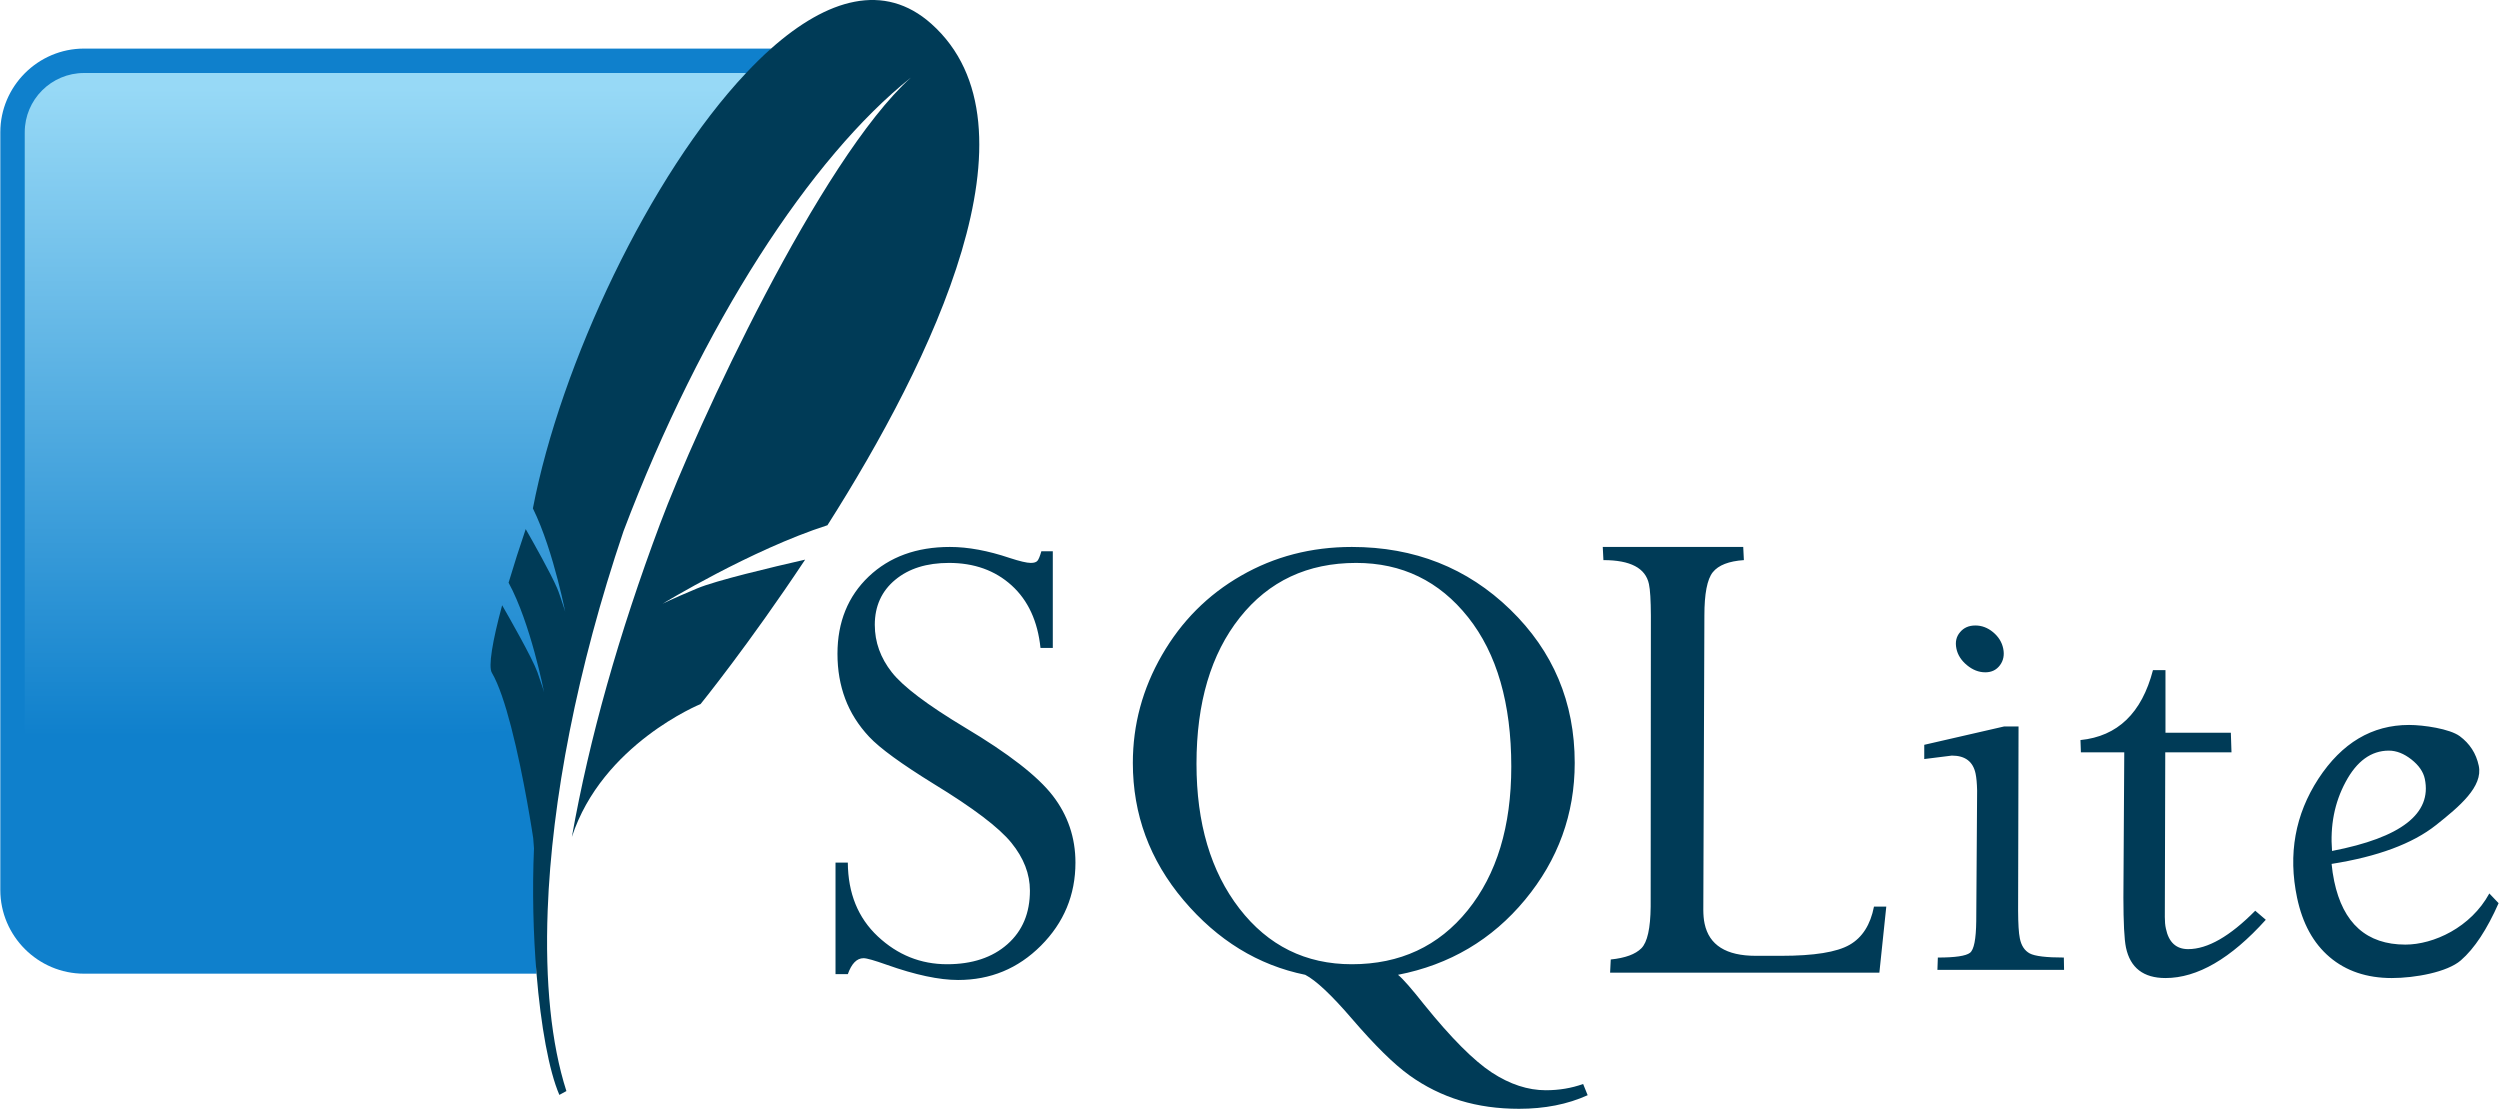
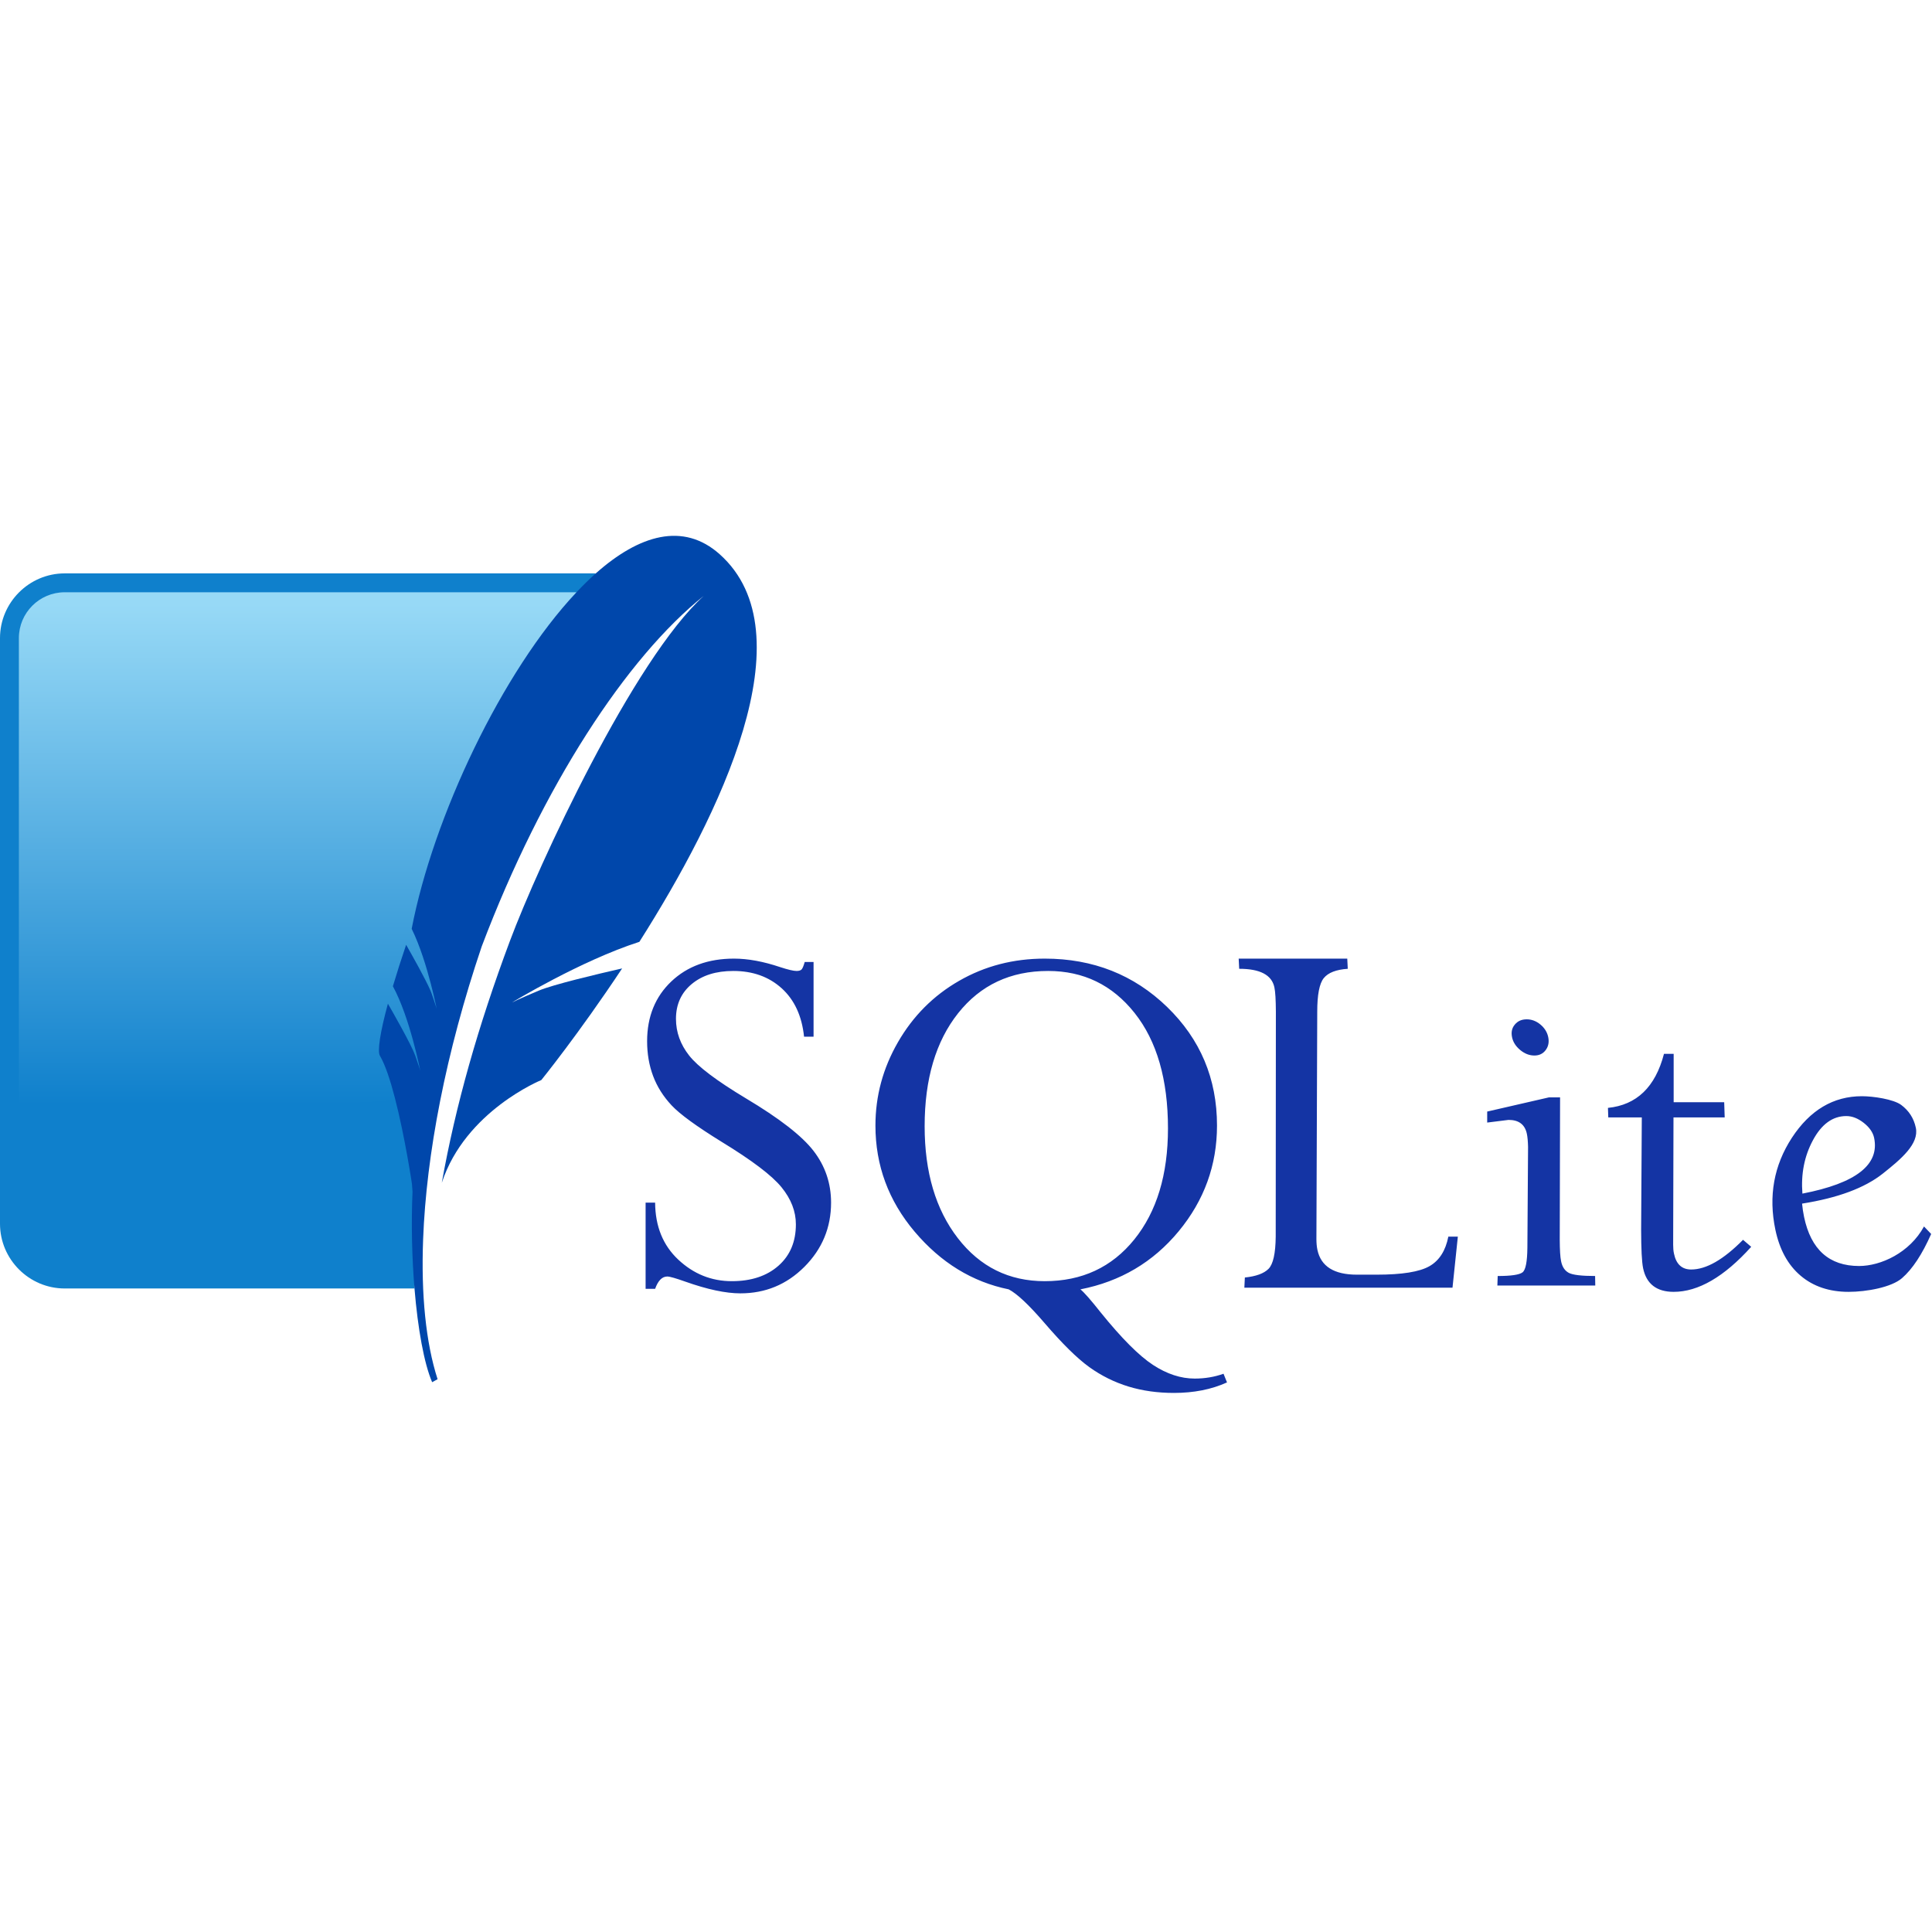
- <svg xmlns="http://www.w3.org/2000/svg" width="2500" height="1113" viewBox="0 0 512 228" preserveAspectRatio="xMidYMid">
+ <svg xmlns="http://www.w3.org/2000/svg" width="500" height="500" viewBox="0 0 512 228" preserveAspectRatio="xMidYMid">
  <defs>
    <linearGradient x1="57.662%" y1="2.046%" x2="57.662%" y2="94.439%" id="a">
      <stop stop-color="#97D9F6" offset="0%" />
      <stop stop-color="#0F80CC" offset="92.024%" />
      <stop stop-color="#0F80CC" offset="100%" />
    </linearGradient>
  </defs>
-   <path d="M194.52 112.044c-6.821 0-12.368 2.02-16.62 6.055-4.251 4.04-6.408 9.335-6.408 15.824 0 3.362.535 6.428 1.59 9.237 1.056 2.815 2.699 5.423 4.907 7.78 2.208 2.358 6.628 5.561 13.215 9.635 8.084 4.934 13.373 8.939 15.912 12.066 2.54 3.124 3.801 6.398 3.801 9.812 0 4.57-1.504 8.219-4.597 10.961-3.097 2.744-7.24 4.11-12.375 4.11-5.417 0-10.136-1.909-14.188-5.7-4.052-3.798-6.098-8.821-6.144-15.117h-2.52v22.851h2.52c.77-2.164 1.834-3.27 3.227-3.27.67 0 2.24.461 4.685 1.325 5.949 2.117 10.834 3.138 14.674 3.138 6.617 0 12.266-2.317 16.972-7.027 4.7-4.708 7.072-10.387 7.072-17.017 0-5.14-1.566-9.715-4.64-13.701-3.075-3.992-9.054-8.635-17.99-13.967-7.689-4.62-12.68-8.382-14.983-11.315-2.307-2.929-3.492-6.169-3.492-9.724 0-3.845 1.413-6.934 4.199-9.238 2.786-2.305 6.437-3.447 11.006-3.447 5.14 0 9.426 1.526 12.817 4.597 3.388 3.076 5.347 7.339 5.923 12.817h2.52v-19.8h-2.343c-.287 1.009-.552 1.654-.796 1.944-.237.288-.693.442-1.37.442-.815 0-2.268-.343-4.332-1.017-4.42-1.488-8.495-2.254-12.243-2.254zm82.342 0c-8.311 0-15.857 1.96-22.674 5.879-6.828 3.912-12.233 9.345-16.221 16.265-3.987 6.92-5.967 14.268-5.967 22.1 0 10.52 3.444 19.894 10.387 28.11 6.946 8.21 15.27 13.326 24.928 15.293 2.208 1.15 5.367 4.12 9.503 8.928 4.66 5.425 8.603 9.338 11.845 11.668a35.592 35.592 0 0 0 10.43 5.172c3.7 1.126 7.699 1.68 12.023 1.68 5.237 0 9.925-.911 14.055-2.785l-.928-2.299c-2.397.865-4.954 1.282-7.646 1.282-3.655 0-7.348-1.205-11.05-3.624-3.697-2.426-8.32-7.053-13.834-13.879-2.592-3.27-4.381-5.334-5.393-6.143 10.568-2.064 19.257-7.185 26.034-15.382 6.774-8.192 10.165-17.542 10.165-28.022 0-12.442-4.427-22.9-13.215-31.425-8.796-8.527-19.612-12.818-32.442-12.818zm51.403 0l.133 2.696c5.533 0 8.633 1.63 9.326 4.906.258 1.173.376 3.337.397 6.453l-.044 59.625c-.046 4.453-.68 7.296-1.9 8.53-1.222 1.225-3.287 1.993-6.276 2.298l-.133 2.697h55.16l1.415-13.525h-2.52c-.72 3.684-2.369 6.324-4.994 7.823-2.633 1.51-7.288 2.254-14.011 2.254h-5.216c-6.05 0-9.55-2.187-10.475-6.586-.19-.87-.256-1.803-.265-2.828l.22-60.288c0-4.446.561-7.425 1.725-8.884 1.175-1.453 3.295-2.266 6.364-2.475l-.132-2.696h-28.774zm-50.52 3.27c9.375 0 17.028 3.693 22.94 11.139 5.91 7.449 8.84 17.658 8.84 30.586 0 12.25-2.972 22.058-8.928 29.436-5.957 7.376-13.884 11.05-23.735 11.05-9.464 0-17.139-3.789-23.028-11.403-5.884-7.615-8.795-17.501-8.795-29.658 0-12.492 2.947-22.492 8.884-29.967 5.933-7.466 13.878-11.182 23.823-11.182zm126.852 12.819c-1.346 0-2.371.454-3.138 1.37-.785.912-1.026 2.017-.752 3.359.265 1.302 1 2.442 2.166 3.403 1.16.96 2.411 1.459 3.757 1.459 1.301 0 2.293-.499 3.005-1.459.713-.96.93-2.101.663-3.403-.274-1.342-.983-2.447-2.077-3.36-1.107-.915-2.323-1.37-3.624-1.37zm36.375 9.149c-2.286 8.794-7.241 13.553-14.85 14.32l.088 2.52h8.884l-.177 29.79c.014 5.093.17 8.484.53 10.21.876 4.131 3.574 6.232 8.089 6.232 6.533 0 13.385-3.98 20.552-11.934l-2.165-1.856c-5.175 5.238-9.75 7.867-13.746 7.867-2.456 0-3.978-1.412-4.553-4.199-.157-.677-.22-1.468-.22-2.387l.088-33.723h13.569l-.133-4.023h-13.392v-12.817h-2.564zm52.464 11.226c-7.59 0-13.763 3.685-18.563 11.006-4.775 7.333-6.253 15.458-4.376 24.398 1.105 5.236 3.306 9.294 6.674 12.154 3.363 2.86 7.629 4.288 12.73 4.288 4.748 0 11.36-1.203 14.143-3.625 2.79-2.42 5.36-6.342 7.735-11.712l-1.9-1.99c-3.788 6.968-11.43 10.476-17.194 10.476-7.924 0-12.777-4.348-14.586-12.995a31.614 31.614 0 0 1-.53-3.536c9.427-1.492 16.571-4.135 21.392-7.955 4.818-3.823 9.655-7.875 8.752-12.155-.538-2.544-1.858-4.544-3.89-6.055-2.058-1.511-7.4-2.299-10.387-2.299zm-82.96.31l-16.354 3.757v2.917l5.657-.707c2.74 0 4.353 1.24 4.862 3.712.171.827.28 1.99.31 3.448l-.178 26.74c-.045 3.7-.456 5.851-1.281 6.497-.833.647-3.029.973-6.586.973l-.088 2.519h25.944l-.044-2.52c-3.605 0-5.942-.284-6.983-.84-1.024-.55-1.73-1.555-2.033-3.093-.235-1.108-.338-3.018-.354-5.657l.089-37.746h-2.962zm78.806 4.95c1.579 0 3.104.61 4.64 1.812 1.516 1.198 2.439 2.53 2.741 3.978 1.48 7.11-4.823 12.024-19.006 14.762-.404-5.183.494-9.89 2.785-14.143 2.274-4.25 5.235-6.409 8.84-6.409z" fill="#003B57" />
+   <path d="M194.52 112.044c-6.821 0-12.368 2.02-16.62 6.055-4.251 4.04-6.408 9.335-6.408 15.824 0 3.362.535 6.428 1.59 9.237 1.056 2.815 2.699 5.423 4.907 7.78 2.208 2.358 6.628 5.561 13.215 9.635 8.084 4.934 13.373 8.939 15.912 12.066 2.54 3.124 3.801 6.398 3.801 9.812 0 4.57-1.504 8.219-4.597 10.961-3.097 2.744-7.24 4.11-12.375 4.11-5.417 0-10.136-1.909-14.188-5.7-4.052-3.798-6.098-8.821-6.144-15.117h-2.52v22.851h2.52c.77-2.164 1.834-3.27 3.227-3.27.67 0 2.24.461 4.685 1.325 5.949 2.117 10.834 3.138 14.674 3.138 6.617 0 12.266-2.317 16.972-7.027 4.7-4.708 7.072-10.387 7.072-17.017 0-5.14-1.566-9.715-4.64-13.701-3.075-3.992-9.054-8.635-17.99-13.967-7.689-4.62-12.68-8.382-14.983-11.315-2.307-2.929-3.492-6.169-3.492-9.724 0-3.845 1.413-6.934 4.199-9.238 2.786-2.305 6.437-3.447 11.006-3.447 5.14 0 9.426 1.526 12.817 4.597 3.388 3.076 5.347 7.339 5.923 12.817h2.52v-19.8h-2.343c-.287 1.009-.552 1.654-.796 1.944-.237.288-.693.442-1.37.442-.815 0-2.268-.343-4.332-1.017-4.42-1.488-8.495-2.254-12.243-2.254zm82.342 0c-8.311 0-15.857 1.96-22.674 5.879-6.828 3.912-12.233 9.345-16.221 16.265-3.987 6.92-5.967 14.268-5.967 22.1 0 10.52 3.444 19.894 10.387 28.11 6.946 8.21 15.27 13.326 24.928 15.293 2.208 1.15 5.367 4.12 9.503 8.928 4.66 5.425 8.603 9.338 11.845 11.668a35.592 35.592 0 0 0 10.43 5.172c3.7 1.126 7.699 1.68 12.023 1.68 5.237 0 9.925-.911 14.055-2.785l-.928-2.299c-2.397.865-4.954 1.282-7.646 1.282-3.655 0-7.348-1.205-11.05-3.624-3.697-2.426-8.32-7.053-13.834-13.879-2.592-3.27-4.381-5.334-5.393-6.143 10.568-2.064 19.257-7.185 26.034-15.382 6.774-8.192 10.165-17.542 10.165-28.022 0-12.442-4.427-22.9-13.215-31.425-8.796-8.527-19.612-12.818-32.442-12.818zm51.403 0l.133 2.696c5.533 0 8.633 1.63 9.326 4.906.258 1.173.376 3.337.397 6.453l-.044 59.625c-.046 4.453-.68 7.296-1.9 8.53-1.222 1.225-3.287 1.993-6.276 2.298l-.133 2.697h55.16l1.415-13.525h-2.52c-.72 3.684-2.369 6.324-4.994 7.823-2.633 1.51-7.288 2.254-14.011 2.254h-5.216c-6.05 0-9.55-2.187-10.475-6.586-.19-.87-.256-1.803-.265-2.828l.22-60.288c0-4.446.561-7.425 1.725-8.884 1.175-1.453 3.295-2.266 6.364-2.475l-.132-2.696h-28.774zm-50.52 3.27c9.375 0 17.028 3.693 22.94 11.139 5.91 7.449 8.84 17.658 8.84 30.586 0 12.25-2.972 22.058-8.928 29.436-5.957 7.376-13.884 11.05-23.735 11.05-9.464 0-17.139-3.789-23.028-11.403-5.884-7.615-8.795-17.501-8.795-29.658 0-12.492 2.947-22.492 8.884-29.967 5.933-7.466 13.878-11.182 23.823-11.182zm126.852 12.819c-1.346 0-2.371.454-3.138 1.37-.785.912-1.026 2.017-.752 3.359.265 1.302 1 2.442 2.166 3.403 1.16.96 2.411 1.459 3.757 1.459 1.301 0 2.293-.499 3.005-1.459.713-.96.93-2.101.663-3.403-.274-1.342-.983-2.447-2.077-3.36-1.107-.915-2.323-1.37-3.624-1.37zm36.375 9.149c-2.286 8.794-7.241 13.553-14.85 14.32l.088 2.52h8.884l-.177 29.79c.014 5.093.17 8.484.53 10.21.876 4.131 3.574 6.232 8.089 6.232 6.533 0 13.385-3.98 20.552-11.934l-2.165-1.856c-5.175 5.238-9.75 7.867-13.746 7.867-2.456 0-3.978-1.412-4.553-4.199-.157-.677-.22-1.468-.22-2.387l.088-33.723h13.569l-.133-4.023h-13.392v-12.817h-2.564zm52.464 11.226c-7.59 0-13.763 3.685-18.563 11.006-4.775 7.333-6.253 15.458-4.376 24.398 1.105 5.236 3.306 9.294 6.674 12.154 3.363 2.86 7.629 4.288 12.73 4.288 4.748 0 11.36-1.203 14.143-3.625 2.79-2.42 5.36-6.342 7.735-11.712l-1.9-1.99c-3.788 6.968-11.43 10.476-17.194 10.476-7.924 0-12.777-4.348-14.586-12.995a31.614 31.614 0 0 1-.53-3.536c9.427-1.492 16.571-4.135 21.392-7.955 4.818-3.823 9.655-7.875 8.752-12.155-.538-2.544-1.858-4.544-3.89-6.055-2.058-1.511-7.4-2.299-10.387-2.299zm-82.96.31l-16.354 3.757v2.917l5.657-.707c2.74 0 4.353 1.24 4.862 3.712.171.827.28 1.99.31 3.448l-.178 26.74c-.045 3.7-.456 5.851-1.281 6.497-.833.647-3.029.973-6.586.973l-.088 2.519h25.944l-.044-2.52c-3.605 0-5.942-.284-6.983-.84-1.024-.55-1.73-1.555-2.033-3.093-.235-1.108-.338-3.018-.354-5.657l.089-37.746h-2.962zm78.806 4.95c1.579 0 3.104.61 4.64 1.812 1.516 1.198 2.439 2.53 2.741 3.978 1.48 7.11-4.823 12.024-19.006 14.762-.404-5.183.494-9.89 2.785-14.143 2.274-4.25 5.235-6.409 8.84-6.409z" fill="#1434A4" />
  <path d="M157.888 9.952H17.15C7.717 9.952 0 17.67 0 27.102V182.31c0 9.432 7.717 17.15 17.15 17.15h92.693c-1.052-46.122 14.698-135.63 48.045-189.508z" fill="#0F80CC" />
  <path d="M152.775 14.955H17.15c-6.698 0-12.148 5.449-12.148 12.148v143.883c30.716-11.788 76.817-21.96 108.693-21.498 6.406-33.494 25.232-99.134 39.08-134.533z" fill="url(#a)" />
-   <path d="M190.715 4.872c-9.639-8.595-21.31-5.143-32.827 5.08-1.71 1.518-3.416 3.203-5.113 5.003-19.704 20.903-37.994 59.62-43.676 89.19 2.214 4.489 3.943 10.217 5.081 14.593.292 1.122.555 2.176.766 3.072.5 2.122.769 3.497.769 3.497s-.177-.668-.902-2.77c-.138-.403-.292-.843-.474-1.361a15.78 15.78 0 0 0-.304-.752c-1.285-2.988-4.84-9.294-6.405-12.04a300.723 300.723 0 0 0-3.511 10.983c4.517 8.265 7.27 22.429 7.27 22.429s-.239-.918-1.374-4.122c-1.008-2.833-6.027-11.628-7.216-13.684-2.034 7.509-2.842 12.578-2.113 13.812 1.415 2.391 2.762 6.518 3.946 11.081 2.673 10.28 4.53 22.796 4.53 22.796s.06.83.162 2.106c-.372 8.633-.149 17.584.52 25.674.885 10.71 2.552 19.91 4.677 24.834l1.443-.786c-3.12-9.701-4.388-22.414-3.833-37.076.84-22.41 5.997-49.437 15.526-77.606 16.1-42.523 38.436-76.641 58.879-92.935-18.633 16.828-43.851 71.297-51.4 91.467-8.453 22.588-14.443 43.784-18.053 64.092 6.229-19.039 26.368-27.222 26.368-27.222s9.877-12.182 21.42-29.586c-6.914 1.577-18.268 4.277-22.071 5.875-5.61 2.353-7.121 3.156-7.121 3.156s18.17-11.066 33.76-16.076c21.44-33.768 44.799-81.74 21.276-102.724" fill="#003B57" />
+   <path d="M190.715 4.872c-9.639-8.595-21.31-5.143-32.827 5.08-1.71 1.518-3.416 3.203-5.113 5.003-19.704 20.903-37.994 59.62-43.676 89.19 2.214 4.489 3.943 10.217 5.081 14.593.292 1.122.555 2.176.766 3.072.5 2.122.769 3.497.769 3.497s-.177-.668-.902-2.77c-.138-.403-.292-.843-.474-1.361a15.78 15.78 0 0 0-.304-.752c-1.285-2.988-4.84-9.294-6.405-12.04a300.723 300.723 0 0 0-3.511 10.983c4.517 8.265 7.27 22.429 7.27 22.429s-.239-.918-1.374-4.122c-1.008-2.833-6.027-11.628-7.216-13.684-2.034 7.509-2.842 12.578-2.113 13.812 1.415 2.391 2.762 6.518 3.946 11.081 2.673 10.28 4.53 22.796 4.53 22.796s.06.83.162 2.106c-.372 8.633-.149 17.584.52 25.674.885 10.71 2.552 19.91 4.677 24.834l1.443-.786c-3.12-9.701-4.388-22.414-3.833-37.076.84-22.41 5.997-49.437 15.526-77.606 16.1-42.523 38.436-76.641 58.879-92.935-18.633 16.828-43.851 71.297-51.4 91.467-8.453 22.588-14.443 43.784-18.053 64.092 6.229-19.039 26.368-27.222 26.368-27.222s9.877-12.182 21.42-29.586c-6.914 1.577-18.268 4.277-22.071 5.875-5.61 2.353-7.121 3.156-7.121 3.156s18.17-11.066 33.76-16.076c21.44-33.768 44.799-81.74 21.276-102.724" fill="#0047AB" />
</svg>
